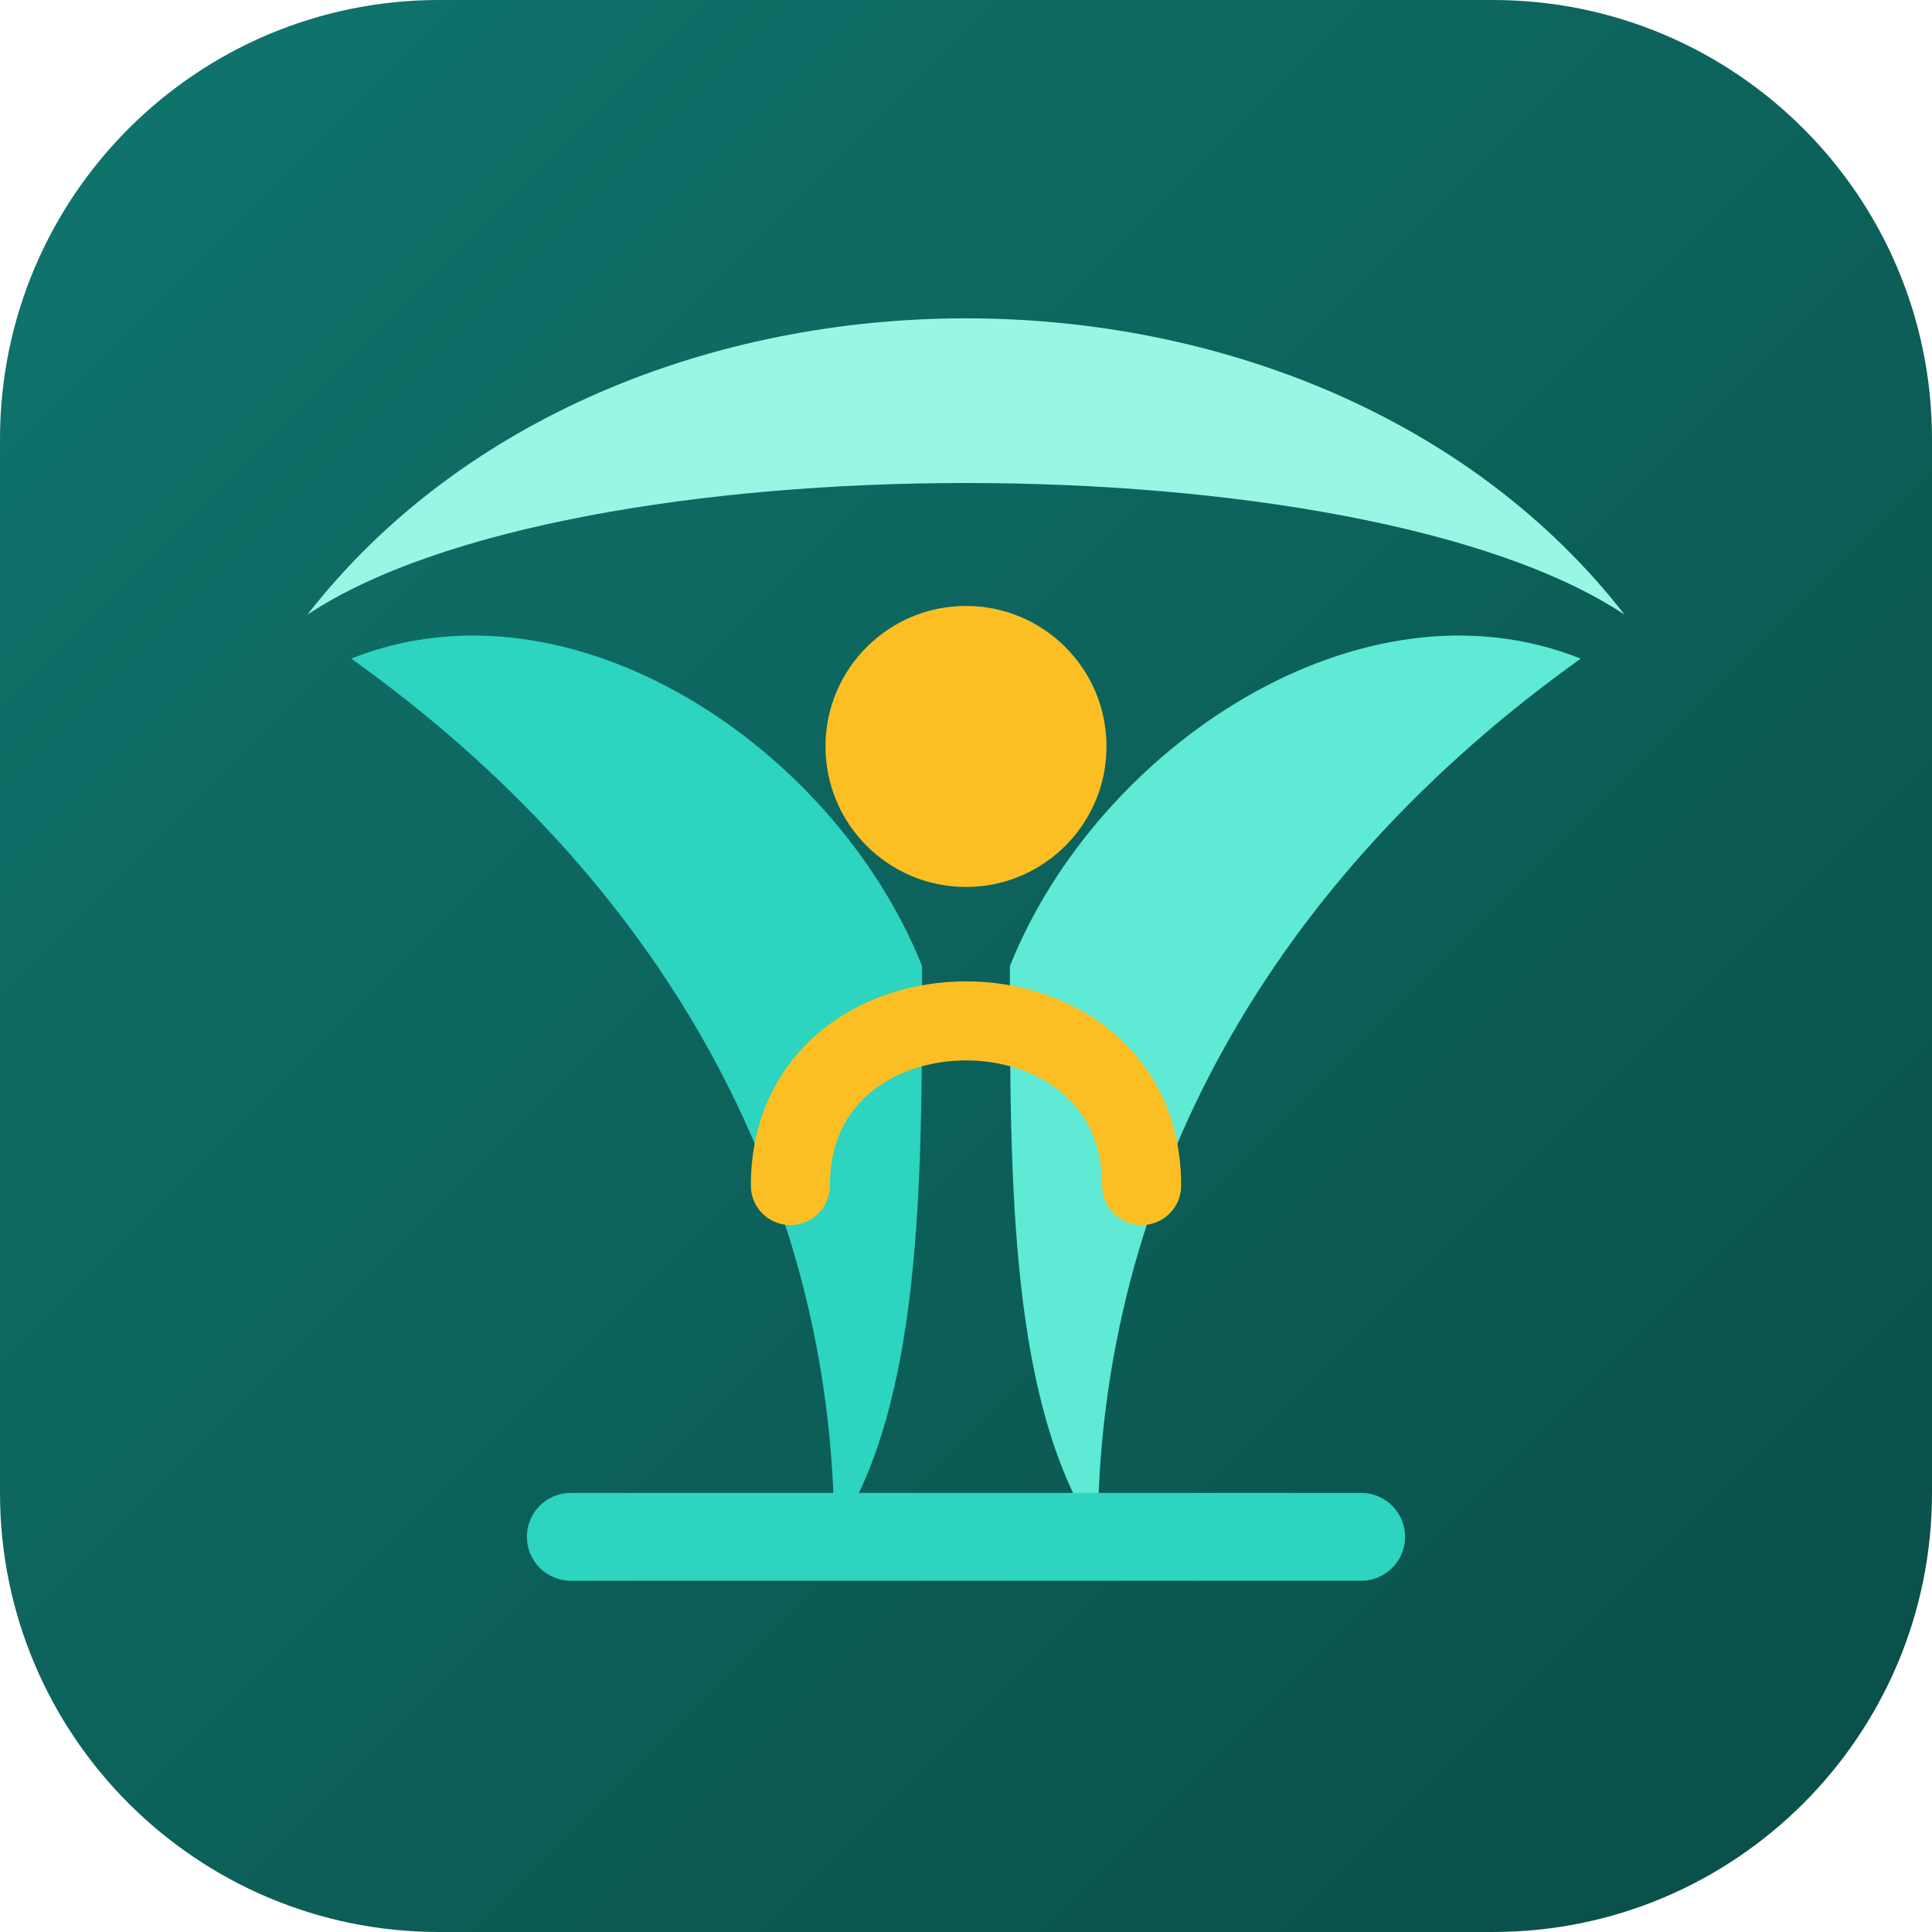
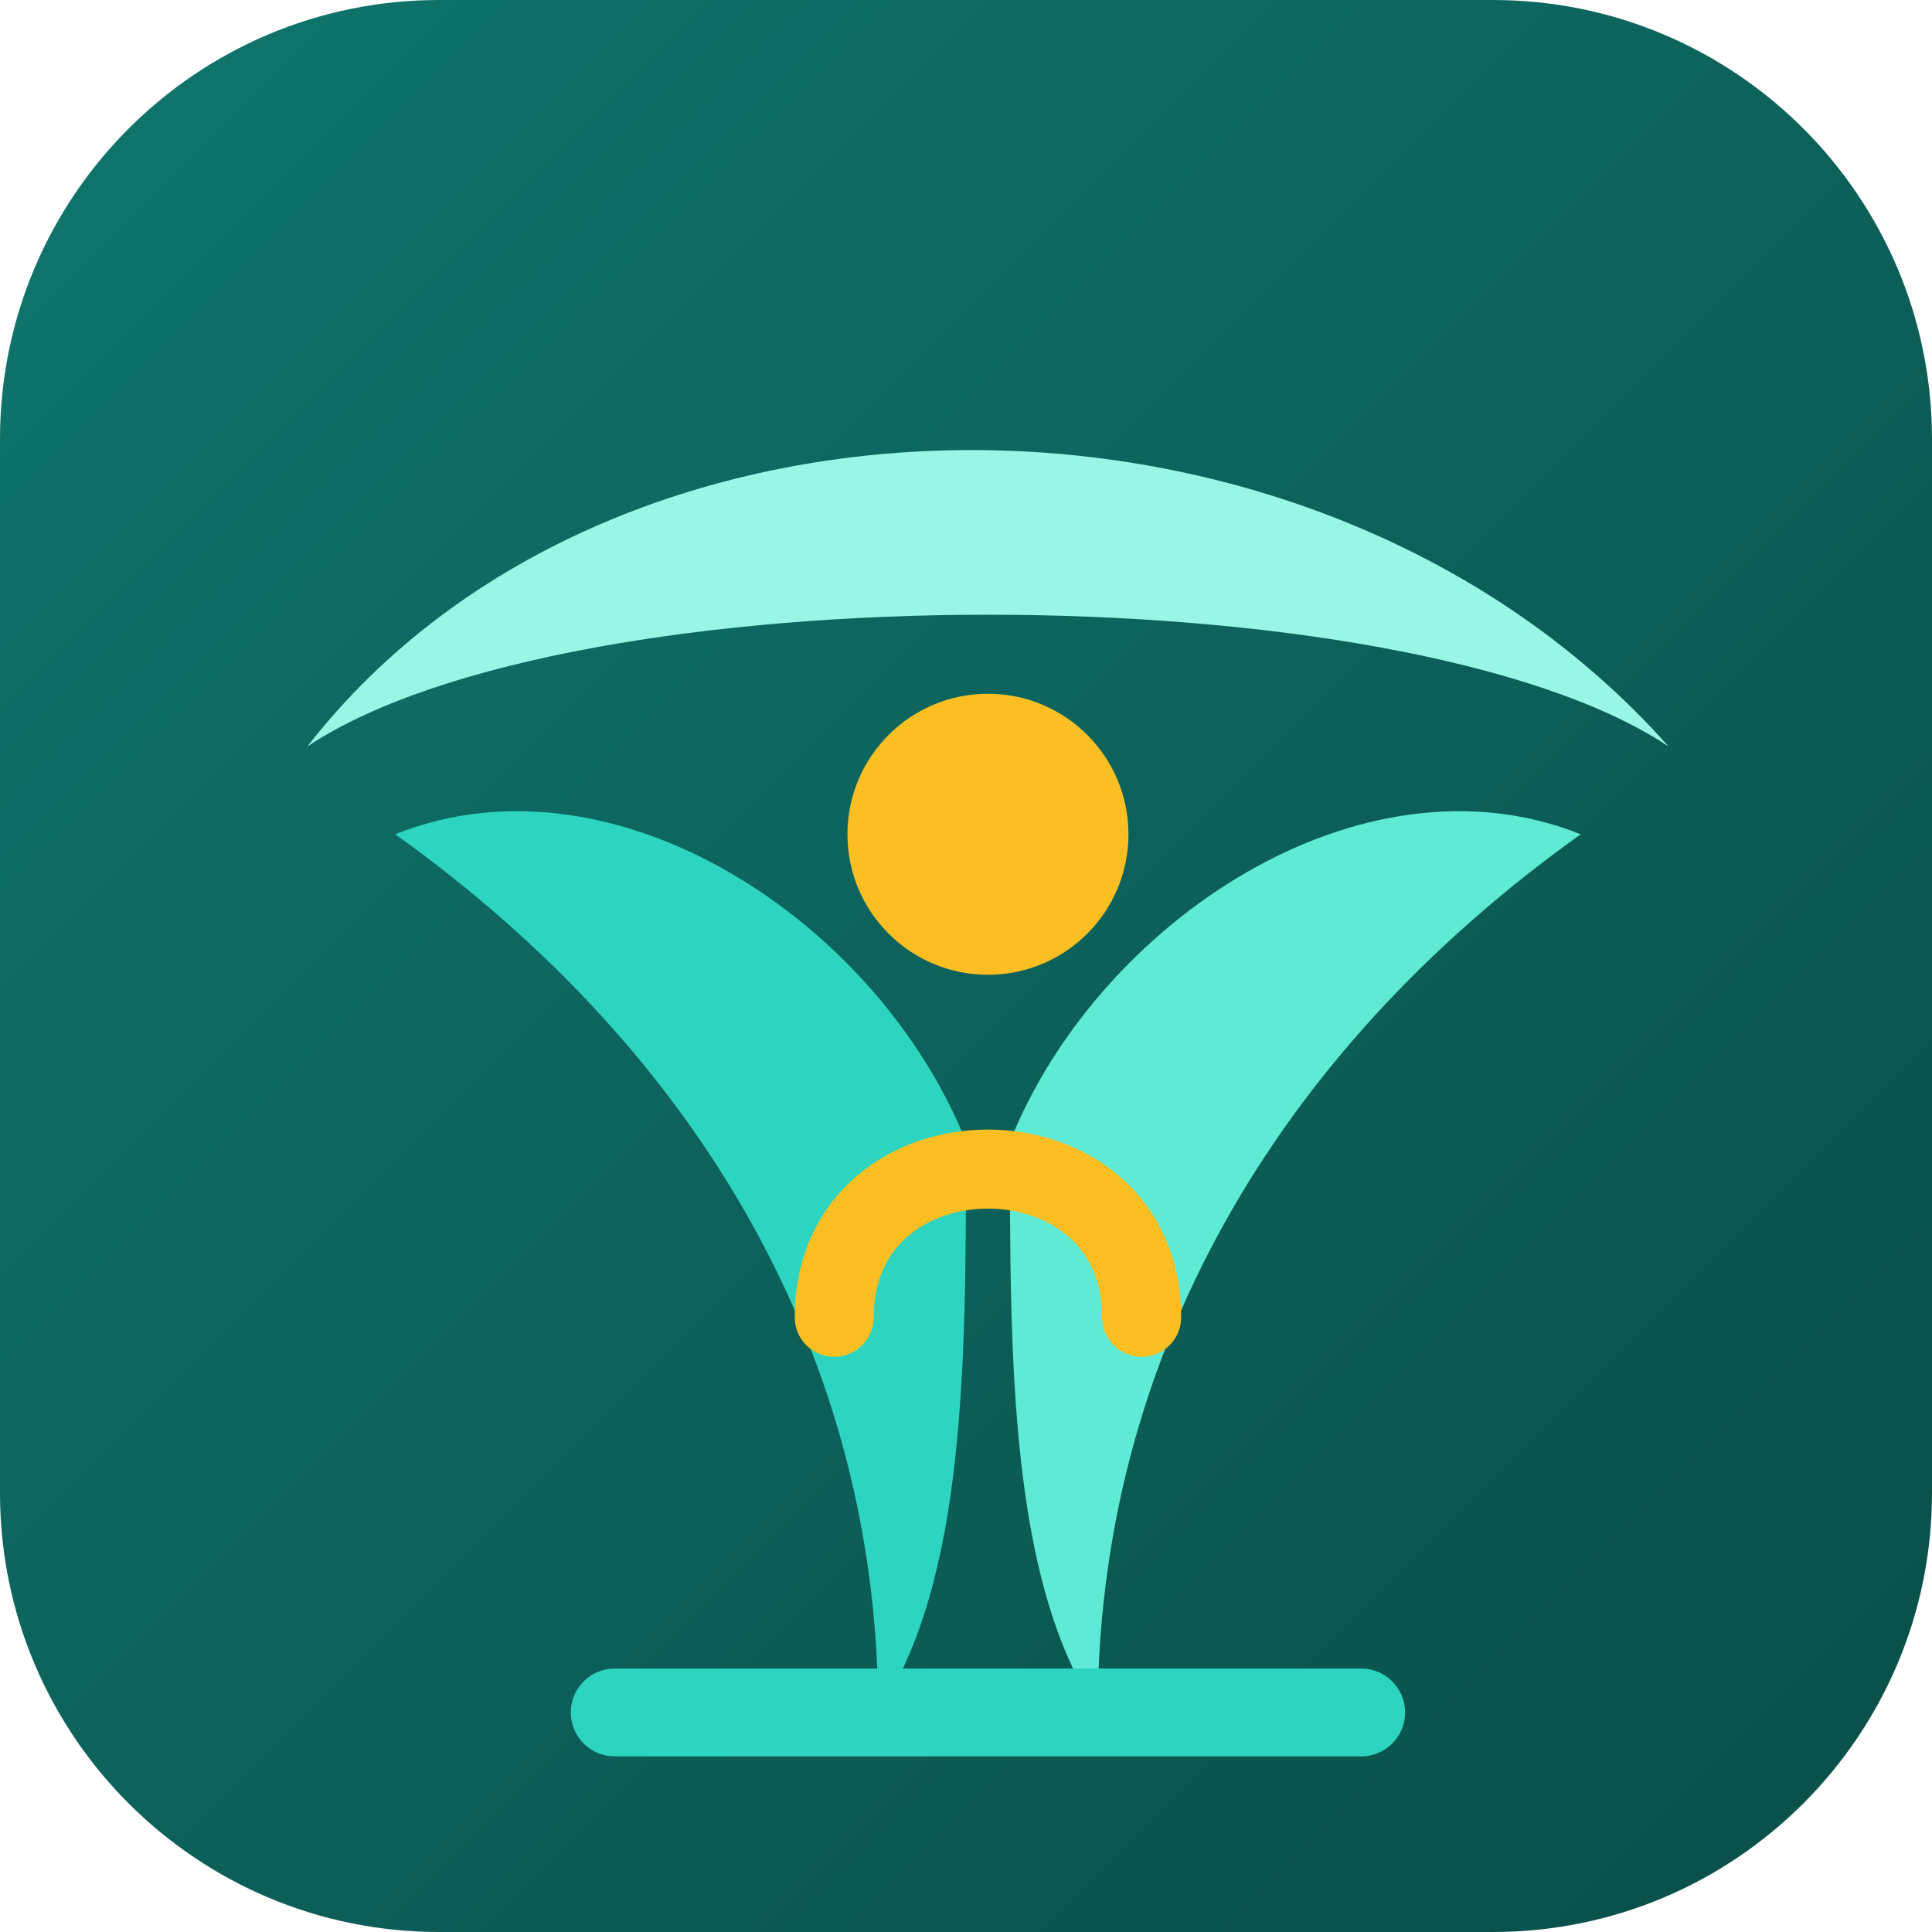
- <svg xmlns="http://www.w3.org/2000/svg" width="42" height="42" viewBox="0 0 44 44" fill="none">
+ <svg xmlns="http://www.w3.org/2000/svg" width="44" height="44" viewBox="0 0 44 44" fill="none">
  <rect width="44" height="44" rx="10" fill="url(#treeGrad)" />
  <defs>
    <linearGradient id="treeGrad" x1="0" y1="0" x2="44" y2="44" gradientUnits="userSpaceOnUse">
      <stop stop-color="#0F766E" />
      <stop offset="1" stop-color="#0A4D48" />
    </linearGradient>
  </defs>
-   <g transform="translate(0, -1)">
-     <path d="M19 36C19 28 15 21 8 16C13 14 19 18 21 23C21 28 21 33 19 36Z" fill="#2DD4BF" />
-     <path d="M25 36C25 28 29 21 36 16C31 14 25 18 23 23C23 28 23 33 25 36Z" fill="#5EEAD4" />
-     <path d="M7 15C14 6 30 6 37 15C31 11 13 11 7 15Z" fill="#99F6E4" />
-     <circle cx="22" cy="18" r="3.2" fill="#FBBF24" />
-     <path d="M18 28C18 23 26 23 26 28" stroke="#FBBF24" stroke-width="1.8" stroke-linecap="round" />
-     <path d="M13 36H31" stroke="#2DD4BF" stroke-width="2" stroke-linecap="round" />
+   <g transform="translate(1, 1)">
+     <path d="M19 38C19 30 15 23 8 18C13 16 19 20 21 25C21 30 21 35 19 38Z" fill="#2DD4BF" />
+     <path d="M24 38C24 30 28 23 35 18C30 16 24 20 22 25C22 30 22 35 24 38Z" fill="#5EEAD4" />
+     <path d="M6 16C13 7 29 7 37 16C31 12 12 12 6 16Z" fill="#99F6E4" />
+     <circle cx="21.5" cy="18" r="3.2" fill="#FBBF24" />
+     <path d="M18 29C18 24.5 25 24.5 25 29" stroke="#FBBF24" stroke-width="1.8" stroke-linecap="round" />
+     <path d="M13 38H30" stroke="#2DD4BF" stroke-width="2" stroke-linecap="round" />
  </g>
</svg>
